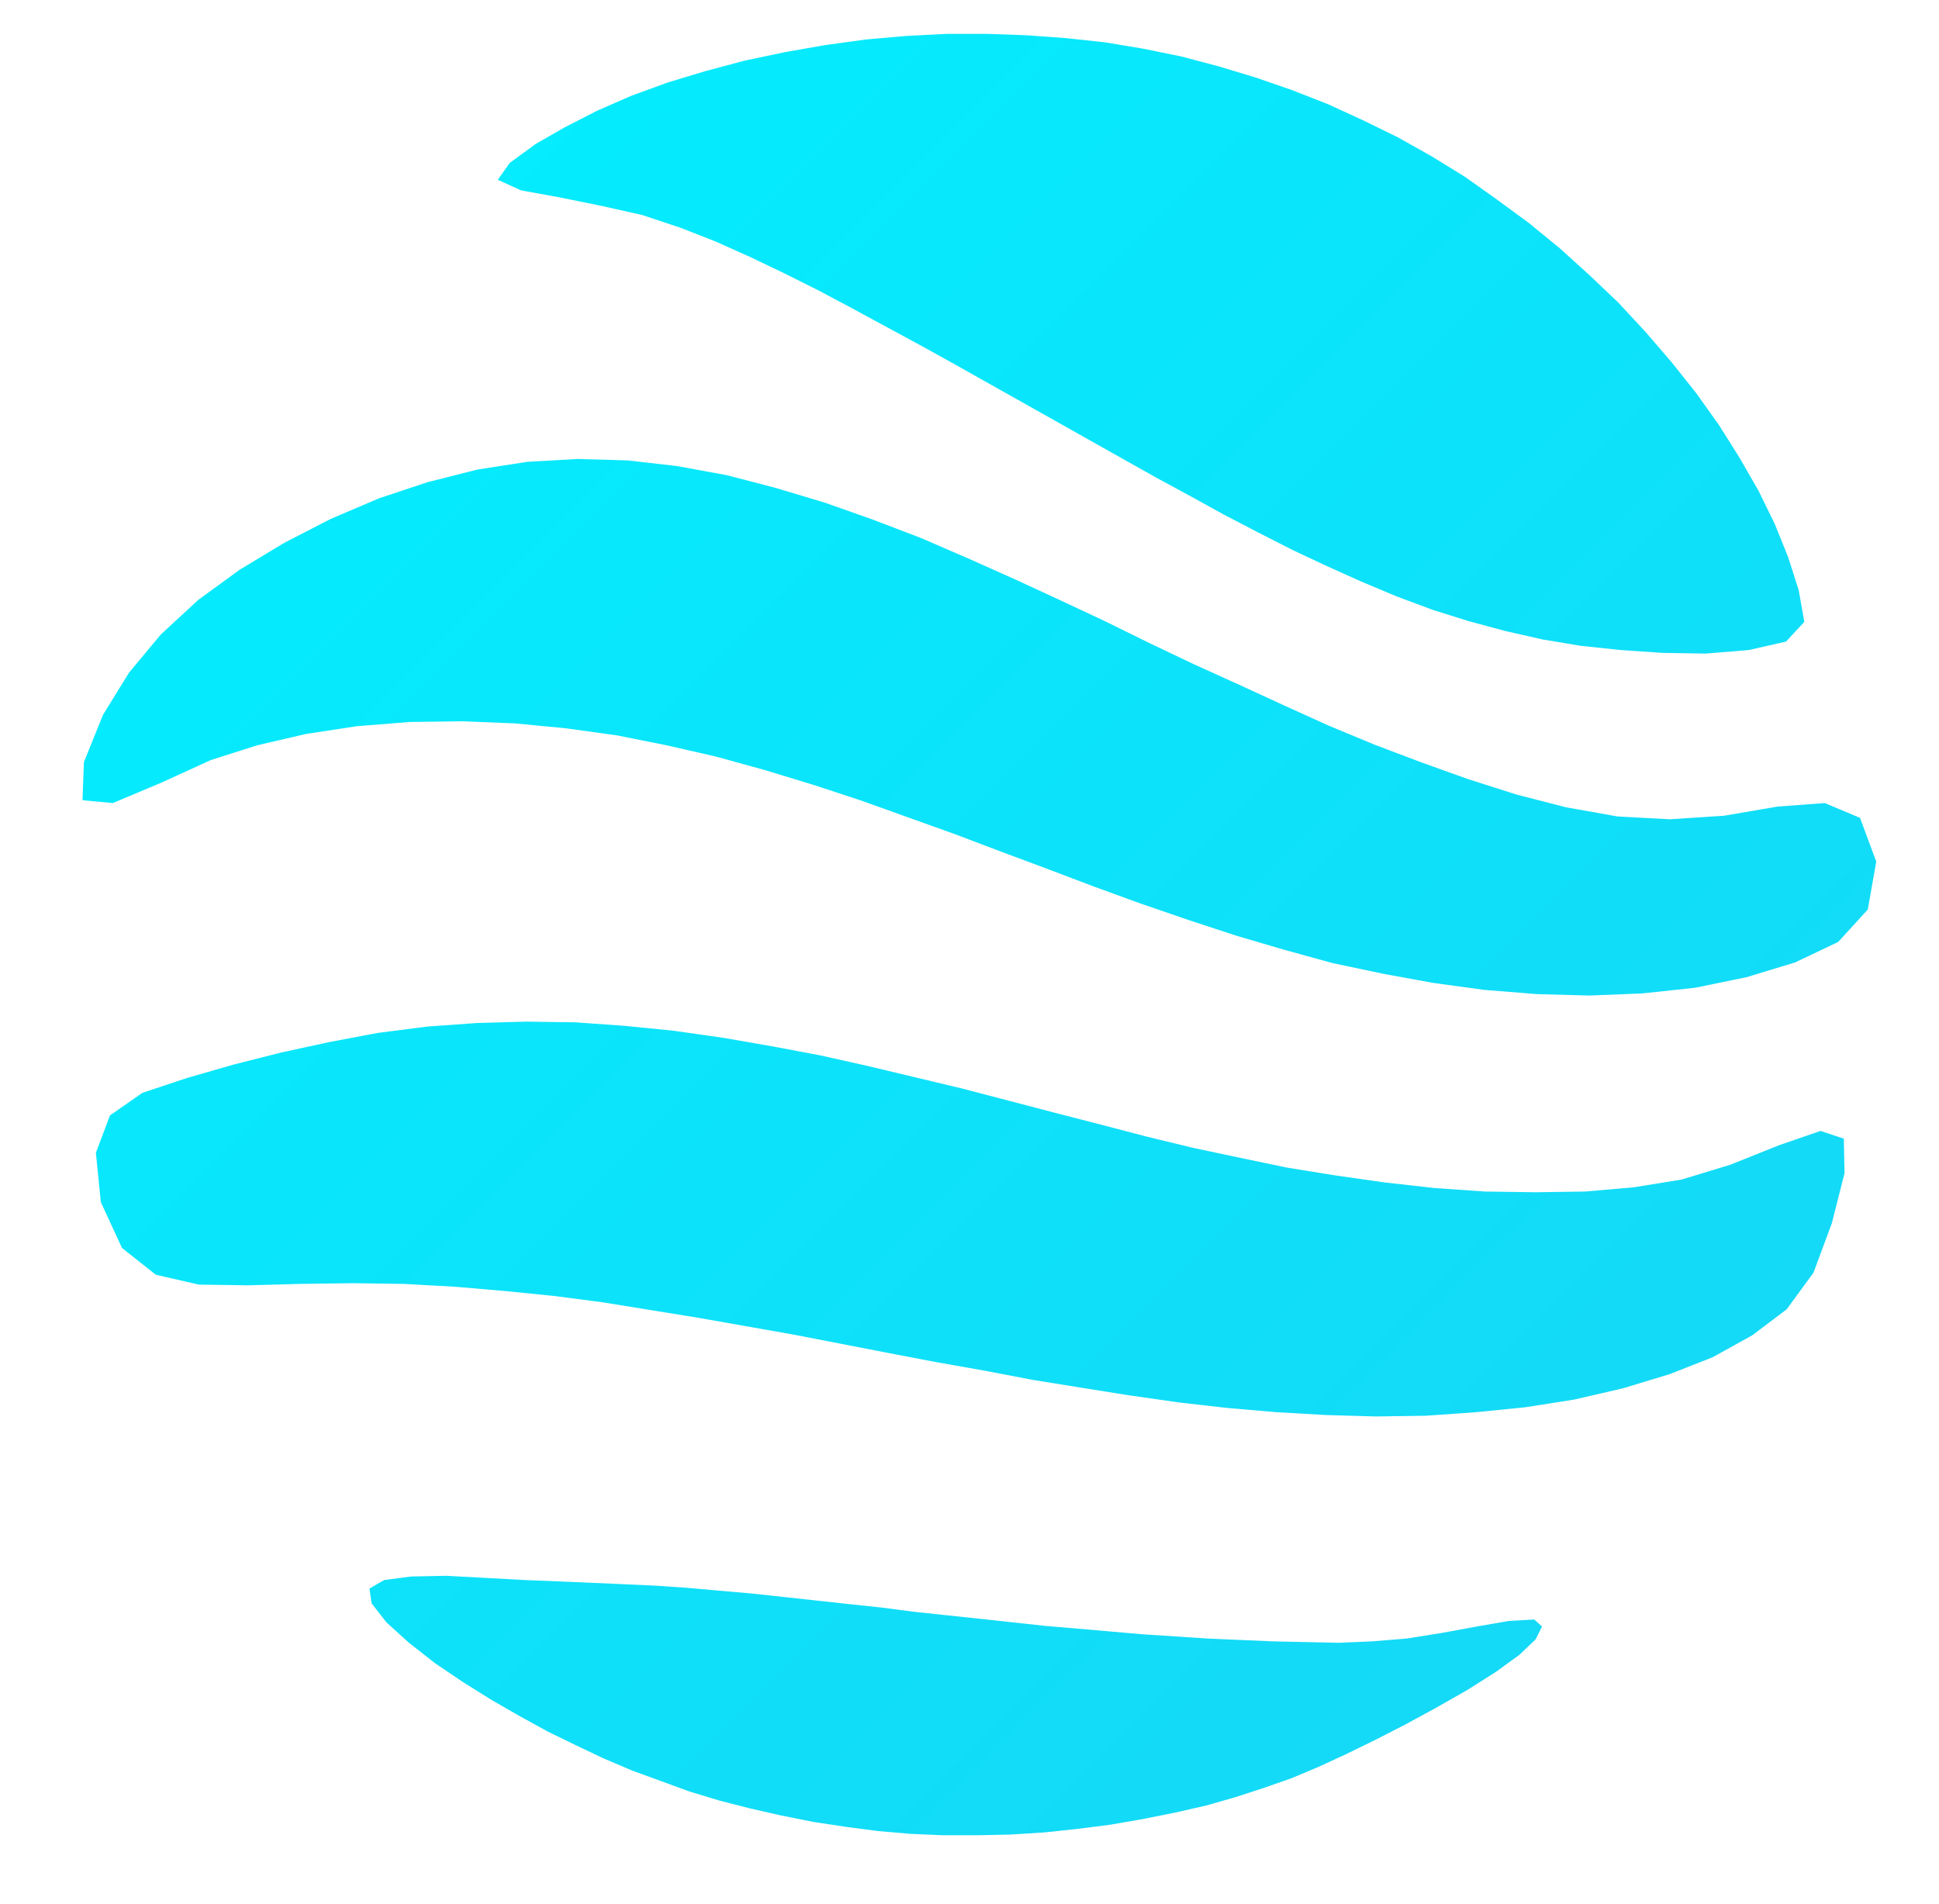
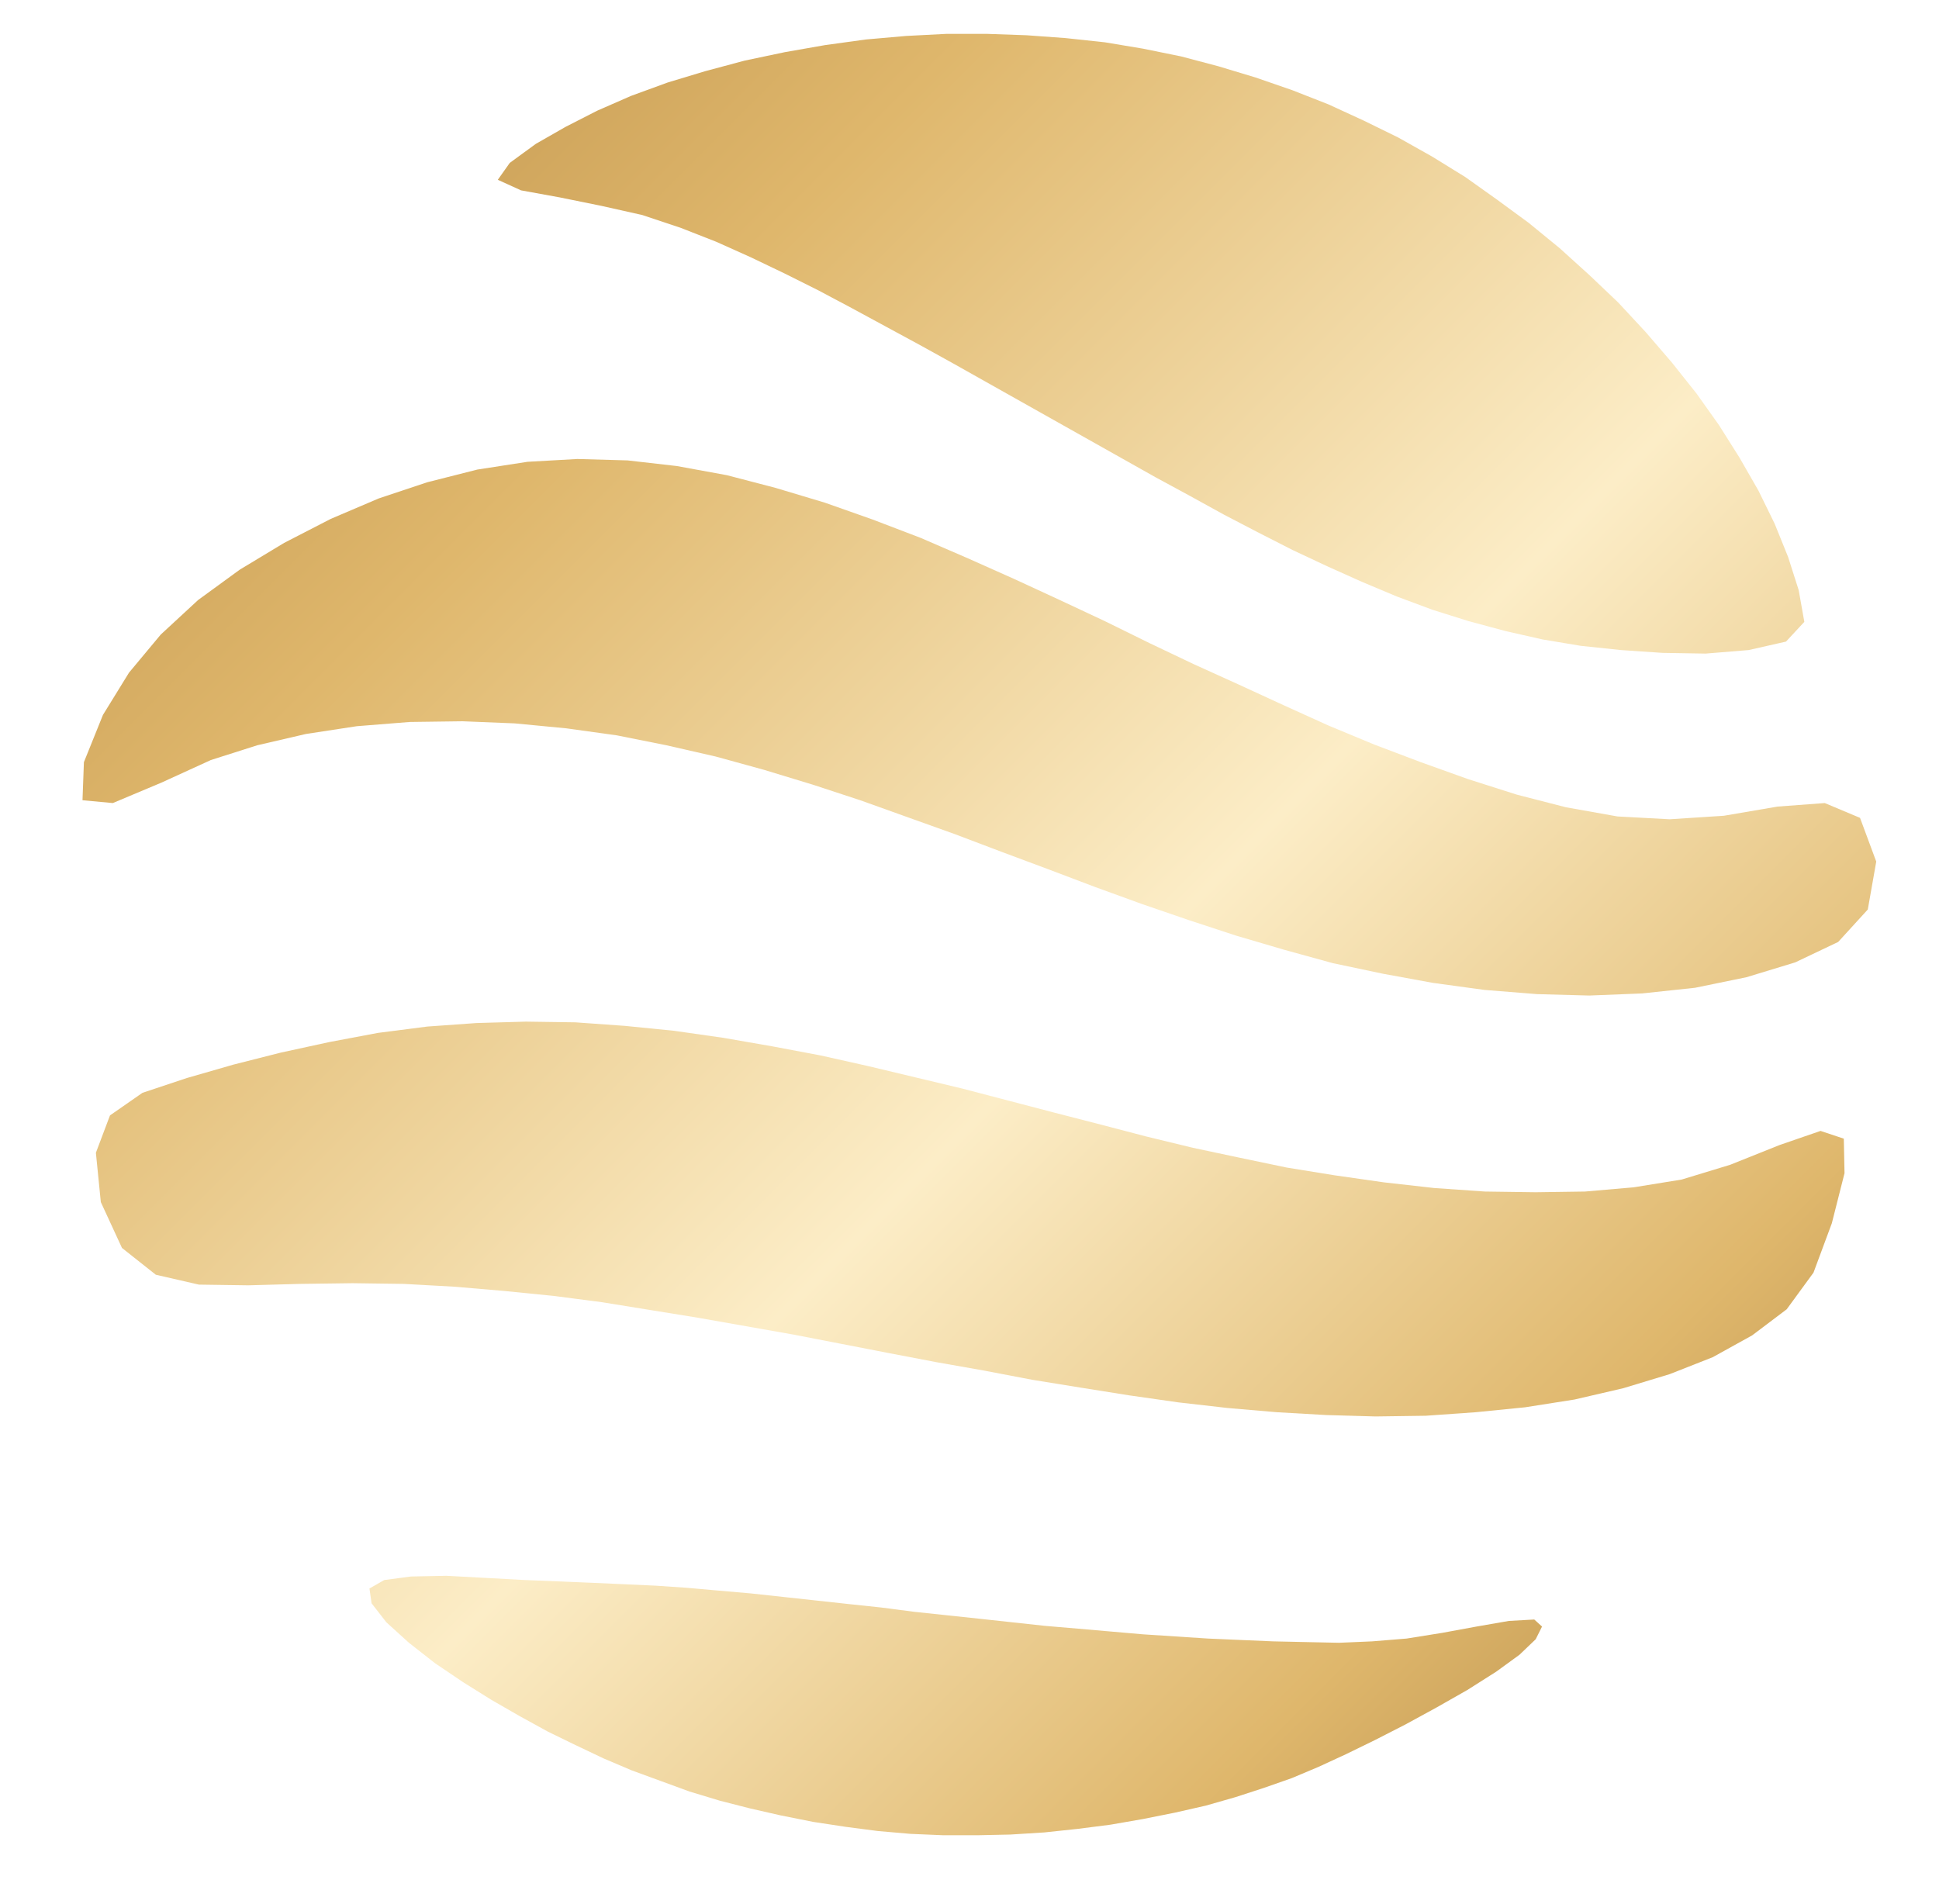
<svg xmlns="http://www.w3.org/2000/svg" viewBox="90 15 275 270" width="100%" height="100%">
  <defs>
-     <linearGradient id="fortisMarkCyan" x1="0%" y1="0%" x2="100%" y2="100%">
-       <stop offset="0%" stop-color="#00f0ff" />
-       <stop offset="100%" stop-color="#18d5f5" />
+     <linearGradient id="fortisGoldMarkGrad" x1="0%" y1="0%" x2="100%" y2="100%">
+       <stop offset="0%" stop-color="#b88a44" />
+       <stop offset="25%" stop-color="#dfb76c" />
+       <stop offset="55%" stop-color="#fcedc7" />
+       <stop offset="80%" stop-color="#dfb76c" />
+       <stop offset="100%" stop-color="#a67c3b" />
    </linearGradient>
  </defs>
-   <path d="M 212.8,20.6 L 207.0,21.4 L 201.3,22.4 L 195.6,23.6 L 190.0,25.1 L 184.7,26.7 L 179.5,28.6 L 174.7,30.7 L 170.2,33.0 L 166.0,35.4 L 162.3,38.1 L 160.6,40.5 L 163.9,42.0 L 169.4,43.0 L 175.3,44.2 L 181.1,45.5 L 186.5,47.3 L 191.6,49.3 L 196.5,51.5 L 201.3,53.8 L 206.1,56.2 L 210.8,58.7 L 215.6,61.3 L 220.4,63.9 L 225.1,66.5 L 229.9,69.2 L 234.7,71.9 L 239.5,74.6 L 244.3,77.3 L 249.1,80.0 L 253.9,82.7 L 258.7,85.3 L 263.6,88.0 L 268.4,90.5 L 273.3,93.0 L 278.2,95.3 L 283.1,97.5 L 288.1,99.6 L 293.2,101.5 L 298.3,103.1 L 303.5,104.5 L 308.8,105.7 L 314.2,106.6 L 319.9,107.2 L 325.8,107.6 L 331.9,107.7 L 338.0,107.2 L 343.3,106.0 L 345.9,103.2 L 345.1,98.7 L 343.6,94.0 L 341.7,89.3 L 339.4,84.6 L 336.7,79.9 L 333.8,75.3 L 330.6,70.8 L 327.1,66.4 L 323.4,62.1 L 319.5,57.9 L 315.4,54.0 L 311.2,50.2 L 306.8,46.6 L 302.3,43.3 L 297.8,40.1 L 293.1,37.2 L 288.3,34.5 L 283.4,32.1 L 278.4,29.8 L 273.3,27.8 L 268.1,26.0 L 262.8,24.4 L 257.5,23.0 L 252.1,21.9 L 246.7,21.0 L 241.1,20.4 L 235.6,20.0 L 229.9,19.8 L 224.3,19.8 L 218.5,20.1 L 212.8,20.6 Z M 164.8,80.5 L 157.7,81.6 L 150.6,83.4 L 143.7,85.7 L 136.9,88.6 L 130.3,92.0 L 124.0,95.8 L 118.1,100.1 L 112.8,105.0 L 108.3,110.4 L 104.6,116.4 L 101.9,123.1 L 101.7,128.5 L 106.0,128.9 L 112.9,126.0 L 119.9,122.8 L 126.5,120.7 L 133.4,119.1 L 140.6,118.0 L 148.1,117.4 L 155.6,117.3 L 163.0,117.6 L 170.3,118.3 L 177.5,119.3 L 184.5,120.7 L 191.5,122.3 L 198.4,124.2 L 205.3,126.3 L 212.0,128.5 L 218.7,130.9 L 225.4,133.3 L 232.0,135.8 L 238.7,138.3 L 245.3,140.8 L 251.9,143.2 L 258.6,145.5 L 265.3,147.7 L 272.1,149.7 L 279.0,151.6 L 286.1,153.1 L 293.2,154.4 L 300.5,155.4 L 308.0,156.0 L 315.4,156.2 L 322.9,155.9 L 330.4,155.1 L 337.7,153.6 L 344.6,151.5 L 350.7,148.6 L 354.9,144.0 L 356.1,137.2 L 353.8,131.0 L 348.8,128.9 L 342.1,129.4 L 334.5,130.7 L 326.8,131.2 L 319.4,130.8 L 312.1,129.5 L 305.1,127.7 L 298.2,125.5 L 291.5,123.1 L 284.9,120.6 L 278.4,117.9 L 272.0,115.0 L 265.7,112.1 L 259.3,109.2 L 253.0,106.2 L 246.7,103.1 L 240.3,100.1 L 233.8,97.1 L 227.3,94.2 L 220.6,91.3 L 213.8,88.7 L 207.0,86.3 L 200.0,84.2 L 193.1,82.4 L 186.0,81.1 L 179.0,80.3 L 171.9,80.1 L 164.8,80.5 Z M 150.6,160.6 L 143.6,161.5 L 136.7,162.8 L 129.8,164.3 L 123.1,166.0 L 116.5,167.9 L 110.2,170.0 L 105.6,173.2 L 103.6,178.5 L 104.3,185.5 L 107.3,192.0 L 112.1,195.8 L 118.2,197.2 L 125.2,197.3 L 132.5,197.1 L 140.0,197.0 L 147.3,197.1 L 154.5,197.5 L 161.5,198.1 L 168.5,198.8 L 175.4,199.7 L 182.2,200.8 L 189.0,201.9 L 195.8,203.1 L 202.6,204.3 L 209.3,205.6 L 216.0,206.9 L 222.8,208.2 L 229.6,209.4 L 236.4,210.7 L 243.2,211.8 L 250.1,212.9 L 257.1,213.9 L 264.1,214.7 L 271.1,215.3 L 278.1,215.7 L 285.1,215.9 L 292.2,215.8 L 299.3,215.3 L 306.3,214.6 L 313.3,213.5 L 320.2,211.9 L 326.8,209.9 L 332.9,207.5 L 338.5,204.4 L 343.4,200.7 L 347.2,195.5 L 349.8,188.5 L 351.6,181.4 L 351.5,176.5 L 348.2,175.4 L 342.4,177.4 L 335.4,180.2 L 328.5,182.3 L 321.7,183.4 L 314.8,184.0 L 307.8,184.1 L 300.6,184.0 L 293.4,183.5 L 286.3,182.7 L 279.3,181.7 L 272.5,180.6 L 265.8,179.2 L 259.2,177.8 L 252.6,176.2 L 246.1,174.5 L 239.5,172.8 L 233.0,171.1 L 226.5,169.4 L 219.8,167.8 L 213.1,166.2 L 206.4,164.7 L 199.5,163.4 L 192.6,162.2 L 185.6,161.2 L 178.6,160.5 L 171.6,160.0 L 164.6,159.9 L 157.6,160.1 L 150.6,160.6 Z M 142.4,240.3 L 142.7,242.4 L 144.8,245.1 L 148.0,248.0 L 151.7,250.9 L 155.7,253.6 L 159.7,256.1 L 163.7,258.4 L 167.7,260.6 L 171.6,262.5 L 175.6,264.4 L 179.6,266.1 L 183.7,267.6 L 187.8,269.1 L 192.1,270.4 L 196.4,271.5 L 200.8,272.5 L 205.3,273.4 L 209.9,274.1 L 214.5,274.7 L 219.1,275.1 L 223.8,275.3 L 228.6,275.3 L 233.3,275.2 L 238.1,274.9 L 242.8,274.4 L 247.5,273.8 L 252.1,273.0 L 256.6,272.1 L 261.0,271.1 L 265.2,269.9 L 269.2,268.6 L 273.2,267.2 L 277.0,265.6 L 280.9,263.8 L 285.0,261.8 L 289.3,259.6 L 293.7,257.2 L 298.1,254.7 L 302.2,252.1 L 305.5,249.7 L 307.8,247.5 L 308.7,245.7 L 307.6,244.7 L 304.0,244.9 L 299.4,245.7 L 294.5,246.6 L 289.5,247.4 L 284.6,247.8 L 279.9,248.0 L 275.2,247.9 L 270.6,247.8 L 265.9,247.6 L 261.3,247.4 L 256.7,247.1 L 252.1,246.8 L 247.5,246.4 L 242.9,246.0 L 238.2,245.6 L 233.6,245.1 L 229.0,244.6 L 224.3,244.1 L 219.6,243.6 L 215.0,243.0 L 210.3,242.5 L 205.7,242.0 L 201.1,241.5 L 196.5,241.0 L 191.9,240.6 L 187.4,240.2 L 183.0,239.9 L 178.6,239.7 L 174.1,239.5 L 169.4,239.3 L 164.4,239.1 L 158.9,238.8 L 153.3,238.5 L 148.3,238.6 L 144.5,239.1 L 142.4,240.3 Z" fill="url(#fortisMarkCyan)" fill-rule="evenodd" />
+   <path d="M 212.8,20.6 L 207.0,21.4 L 201.3,22.4 L 195.6,23.6 L 190.0,25.1 L 184.7,26.7 L 179.5,28.6 L 174.7,30.7 L 170.2,33.0 L 166.0,35.4 L 162.3,38.1 L 160.6,40.5 L 163.9,42.0 L 169.4,43.0 L 175.3,44.2 L 181.1,45.5 L 186.5,47.3 L 191.6,49.3 L 196.5,51.5 L 201.3,53.8 L 206.1,56.2 L 210.8,58.7 L 215.6,61.3 L 220.4,63.9 L 225.1,66.5 L 229.9,69.2 L 234.7,71.9 L 239.5,74.6 L 244.3,77.3 L 249.1,80.0 L 253.9,82.7 L 258.7,85.3 L 263.6,88.0 L 268.4,90.5 L 273.3,93.0 L 278.2,95.3 L 283.1,97.5 L 288.1,99.6 L 293.2,101.5 L 298.3,103.1 L 303.5,104.5 L 308.8,105.7 L 314.2,106.6 L 319.9,107.2 L 325.8,107.6 L 331.9,107.7 L 338.0,107.2 L 343.3,106.0 L 345.9,103.2 L 345.1,98.7 L 343.6,94.0 L 341.7,89.3 L 339.4,84.6 L 336.7,79.9 L 333.8,75.3 L 330.6,70.8 L 327.1,66.4 L 323.4,62.1 L 319.5,57.9 L 315.4,54.0 L 311.2,50.2 L 306.8,46.6 L 302.3,43.3 L 297.8,40.1 L 293.1,37.2 L 288.3,34.5 L 283.4,32.1 L 278.4,29.8 L 273.3,27.8 L 268.1,26.0 L 262.8,24.4 L 257.5,23.0 L 252.1,21.9 L 246.7,21.0 L 241.1,20.4 L 235.6,20.0 L 229.9,19.8 L 224.3,19.8 L 218.5,20.1 L 212.8,20.6 Z M 164.8,80.5 L 157.7,81.6 L 150.6,83.4 L 143.7,85.7 L 136.9,88.6 L 130.3,92.0 L 124.0,95.8 L 118.1,100.1 L 112.8,105.0 L 108.3,110.4 L 104.6,116.4 L 101.9,123.1 L 101.7,128.5 L 106.0,128.9 L 112.9,126.0 L 119.9,122.8 L 126.5,120.7 L 133.4,119.1 L 140.6,118.0 L 148.1,117.4 L 155.6,117.3 L 163.0,117.6 L 170.3,118.3 L 177.5,119.3 L 184.5,120.7 L 191.5,122.3 L 198.4,124.2 L 205.3,126.3 L 212.0,128.5 L 218.7,130.9 L 225.4,133.3 L 232.0,135.8 L 238.7,138.3 L 245.3,140.8 L 251.9,143.2 L 258.6,145.5 L 265.3,147.7 L 272.1,149.7 L 279.0,151.6 L 286.1,153.1 L 293.2,154.4 L 300.5,155.4 L 308.0,156.0 L 315.4,156.2 L 322.9,155.9 L 330.4,155.1 L 337.7,153.6 L 344.6,151.5 L 350.7,148.6 L 354.9,144.0 L 356.1,137.2 L 353.8,131.0 L 348.8,128.9 L 342.1,129.4 L 334.5,130.7 L 326.8,131.2 L 319.4,130.8 L 312.1,129.5 L 305.1,127.7 L 298.2,125.5 L 291.5,123.1 L 284.9,120.6 L 278.4,117.9 L 272.0,115.0 L 265.7,112.1 L 259.3,109.2 L 253.0,106.2 L 246.7,103.1 L 240.3,100.1 L 233.8,97.1 L 227.3,94.2 L 220.6,91.3 L 213.8,88.7 L 207.0,86.3 L 200.0,84.2 L 193.1,82.4 L 186.0,81.1 L 179.0,80.3 L 171.9,80.1 L 164.8,80.5 Z M 150.6,160.6 L 143.6,161.5 L 136.7,162.8 L 129.8,164.3 L 123.1,166.0 L 116.5,167.9 L 110.2,170.0 L 105.6,173.2 L 103.6,178.5 L 104.3,185.5 L 107.3,192.0 L 112.1,195.8 L 118.2,197.2 L 125.2,197.3 L 132.5,197.1 L 140.0,197.0 L 147.3,197.1 L 154.5,197.5 L 161.5,198.1 L 168.5,198.8 L 175.4,199.7 L 182.2,200.8 L 189.0,201.9 L 195.8,203.1 L 202.6,204.3 L 209.3,205.6 L 216.0,206.9 L 222.8,208.2 L 229.6,209.4 L 236.4,210.7 L 243.2,211.8 L 250.1,212.9 L 257.1,213.9 L 264.1,214.7 L 271.1,215.3 L 278.1,215.7 L 285.1,215.9 L 292.2,215.8 L 299.3,215.3 L 306.3,214.6 L 313.3,213.5 L 320.2,211.9 L 326.8,209.9 L 332.9,207.5 L 338.5,204.4 L 343.4,200.7 L 347.2,195.5 L 349.8,188.5 L 351.6,181.4 L 351.5,176.5 L 348.2,175.4 L 342.4,177.4 L 335.4,180.2 L 328.5,182.3 L 321.7,183.4 L 314.8,184.0 L 307.8,184.1 L 300.6,184.0 L 293.4,183.5 L 286.3,182.7 L 279.3,181.7 L 272.5,180.6 L 265.8,179.2 L 259.2,177.8 L 252.6,176.2 L 246.1,174.5 L 239.5,172.8 L 233.0,171.1 L 226.5,169.4 L 219.8,167.8 L 213.1,166.2 L 206.4,164.7 L 199.5,163.4 L 192.6,162.2 L 185.6,161.2 L 178.6,160.5 L 171.6,160.0 L 164.6,159.9 L 157.6,160.1 L 150.6,160.6 Z M 142.4,240.3 L 142.7,242.4 L 144.8,245.1 L 148.0,248.0 L 151.7,250.9 L 155.7,253.6 L 159.7,256.1 L 163.7,258.4 L 167.7,260.6 L 171.6,262.5 L 175.6,264.4 L 179.6,266.1 L 183.7,267.6 L 187.8,269.1 L 192.1,270.4 L 196.4,271.5 L 200.8,272.5 L 205.3,273.4 L 209.9,274.1 L 214.5,274.7 L 219.1,275.1 L 223.8,275.3 L 228.6,275.3 L 233.3,275.2 L 238.1,274.9 L 242.8,274.4 L 247.5,273.8 L 252.1,273.0 L 256.6,272.1 L 261.0,271.1 L 265.2,269.9 L 269.2,268.6 L 273.2,267.2 L 277.0,265.6 L 280.9,263.8 L 285.0,261.8 L 289.3,259.6 L 293.7,257.2 L 298.1,254.7 L 302.2,252.1 L 305.5,249.7 L 307.8,247.5 L 308.7,245.7 L 307.6,244.7 L 304.0,244.9 L 299.4,245.7 L 294.5,246.6 L 289.5,247.4 L 284.6,247.8 L 279.9,248.0 L 275.2,247.9 L 270.6,247.8 L 265.9,247.6 L 261.3,247.4 L 256.7,247.1 L 252.1,246.8 L 247.5,246.4 L 242.9,246.0 L 238.2,245.6 L 233.6,245.1 L 229.0,244.6 L 224.3,244.1 L 219.6,243.6 L 215.0,243.0 L 210.3,242.5 L 205.7,242.0 L 201.1,241.5 L 196.5,241.0 L 191.9,240.6 L 187.4,240.2 L 183.0,239.9 L 178.6,239.7 L 174.1,239.5 L 169.4,239.3 L 164.4,239.1 L 158.9,238.8 L 153.3,238.5 L 148.3,238.6 L 144.5,239.1 L 142.4,240.3 Z" fill="url(#fortisGoldMarkGrad)" fill-rule="evenodd" />
</svg>
